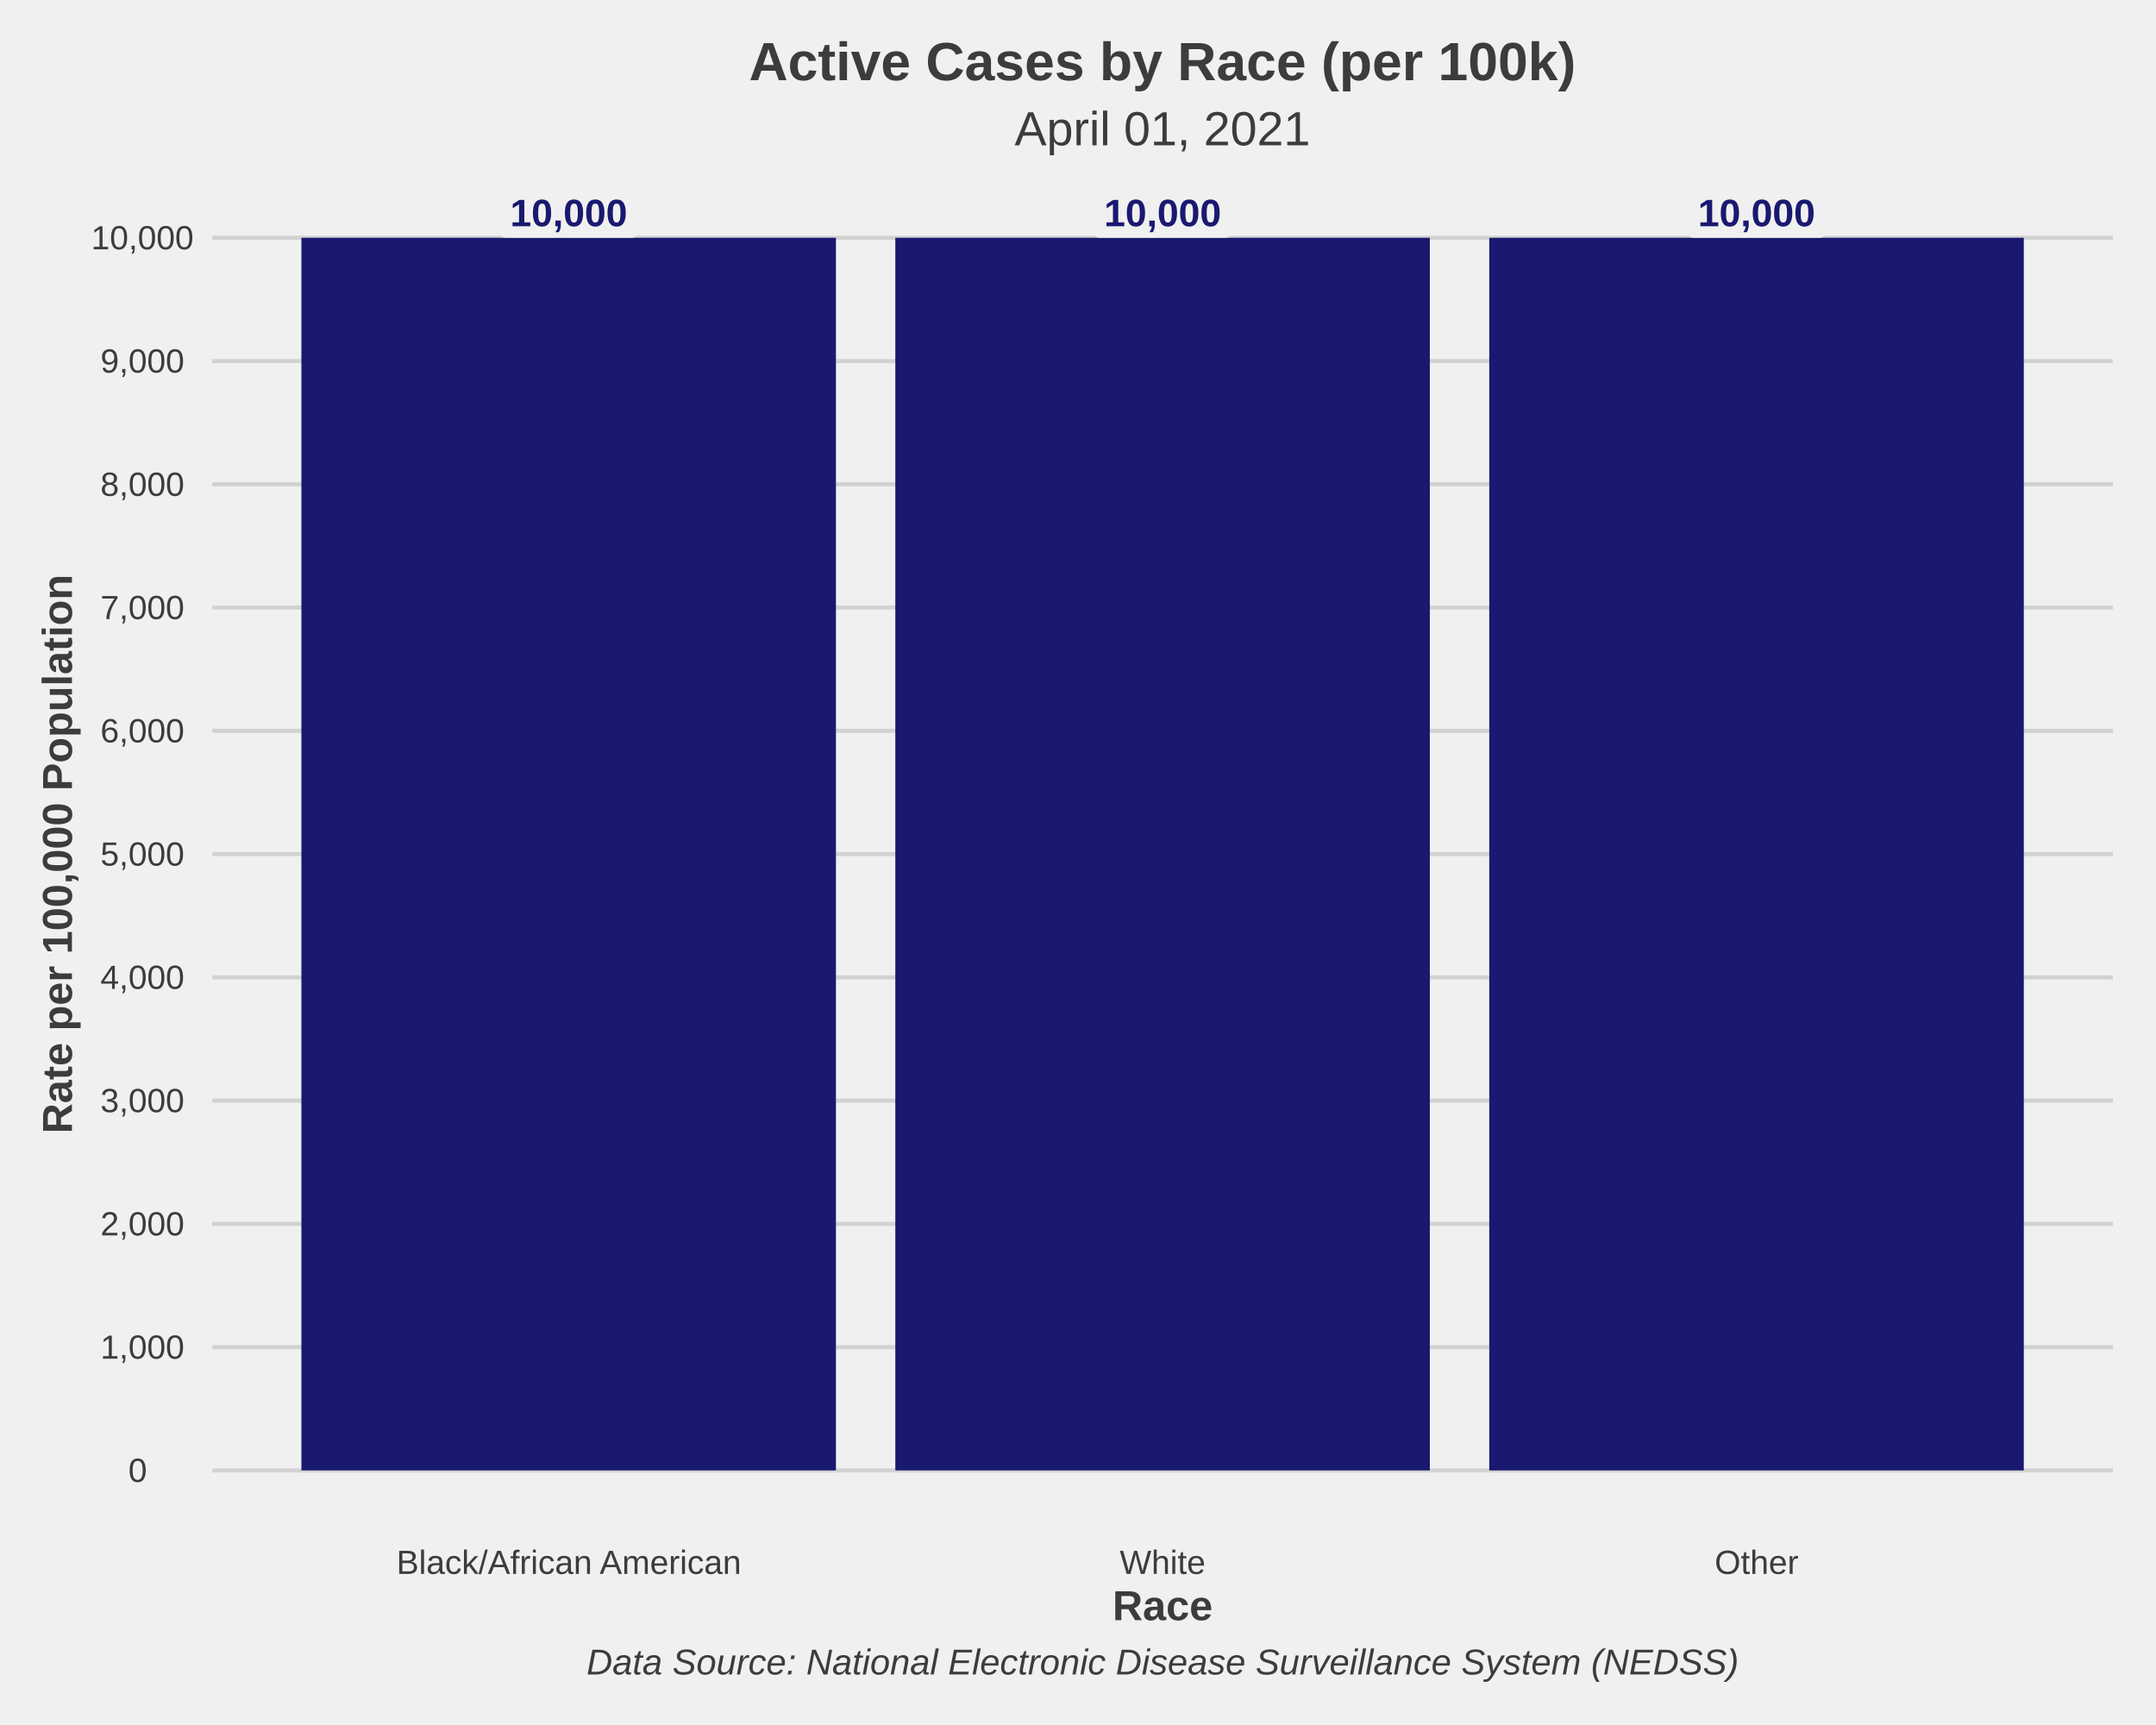
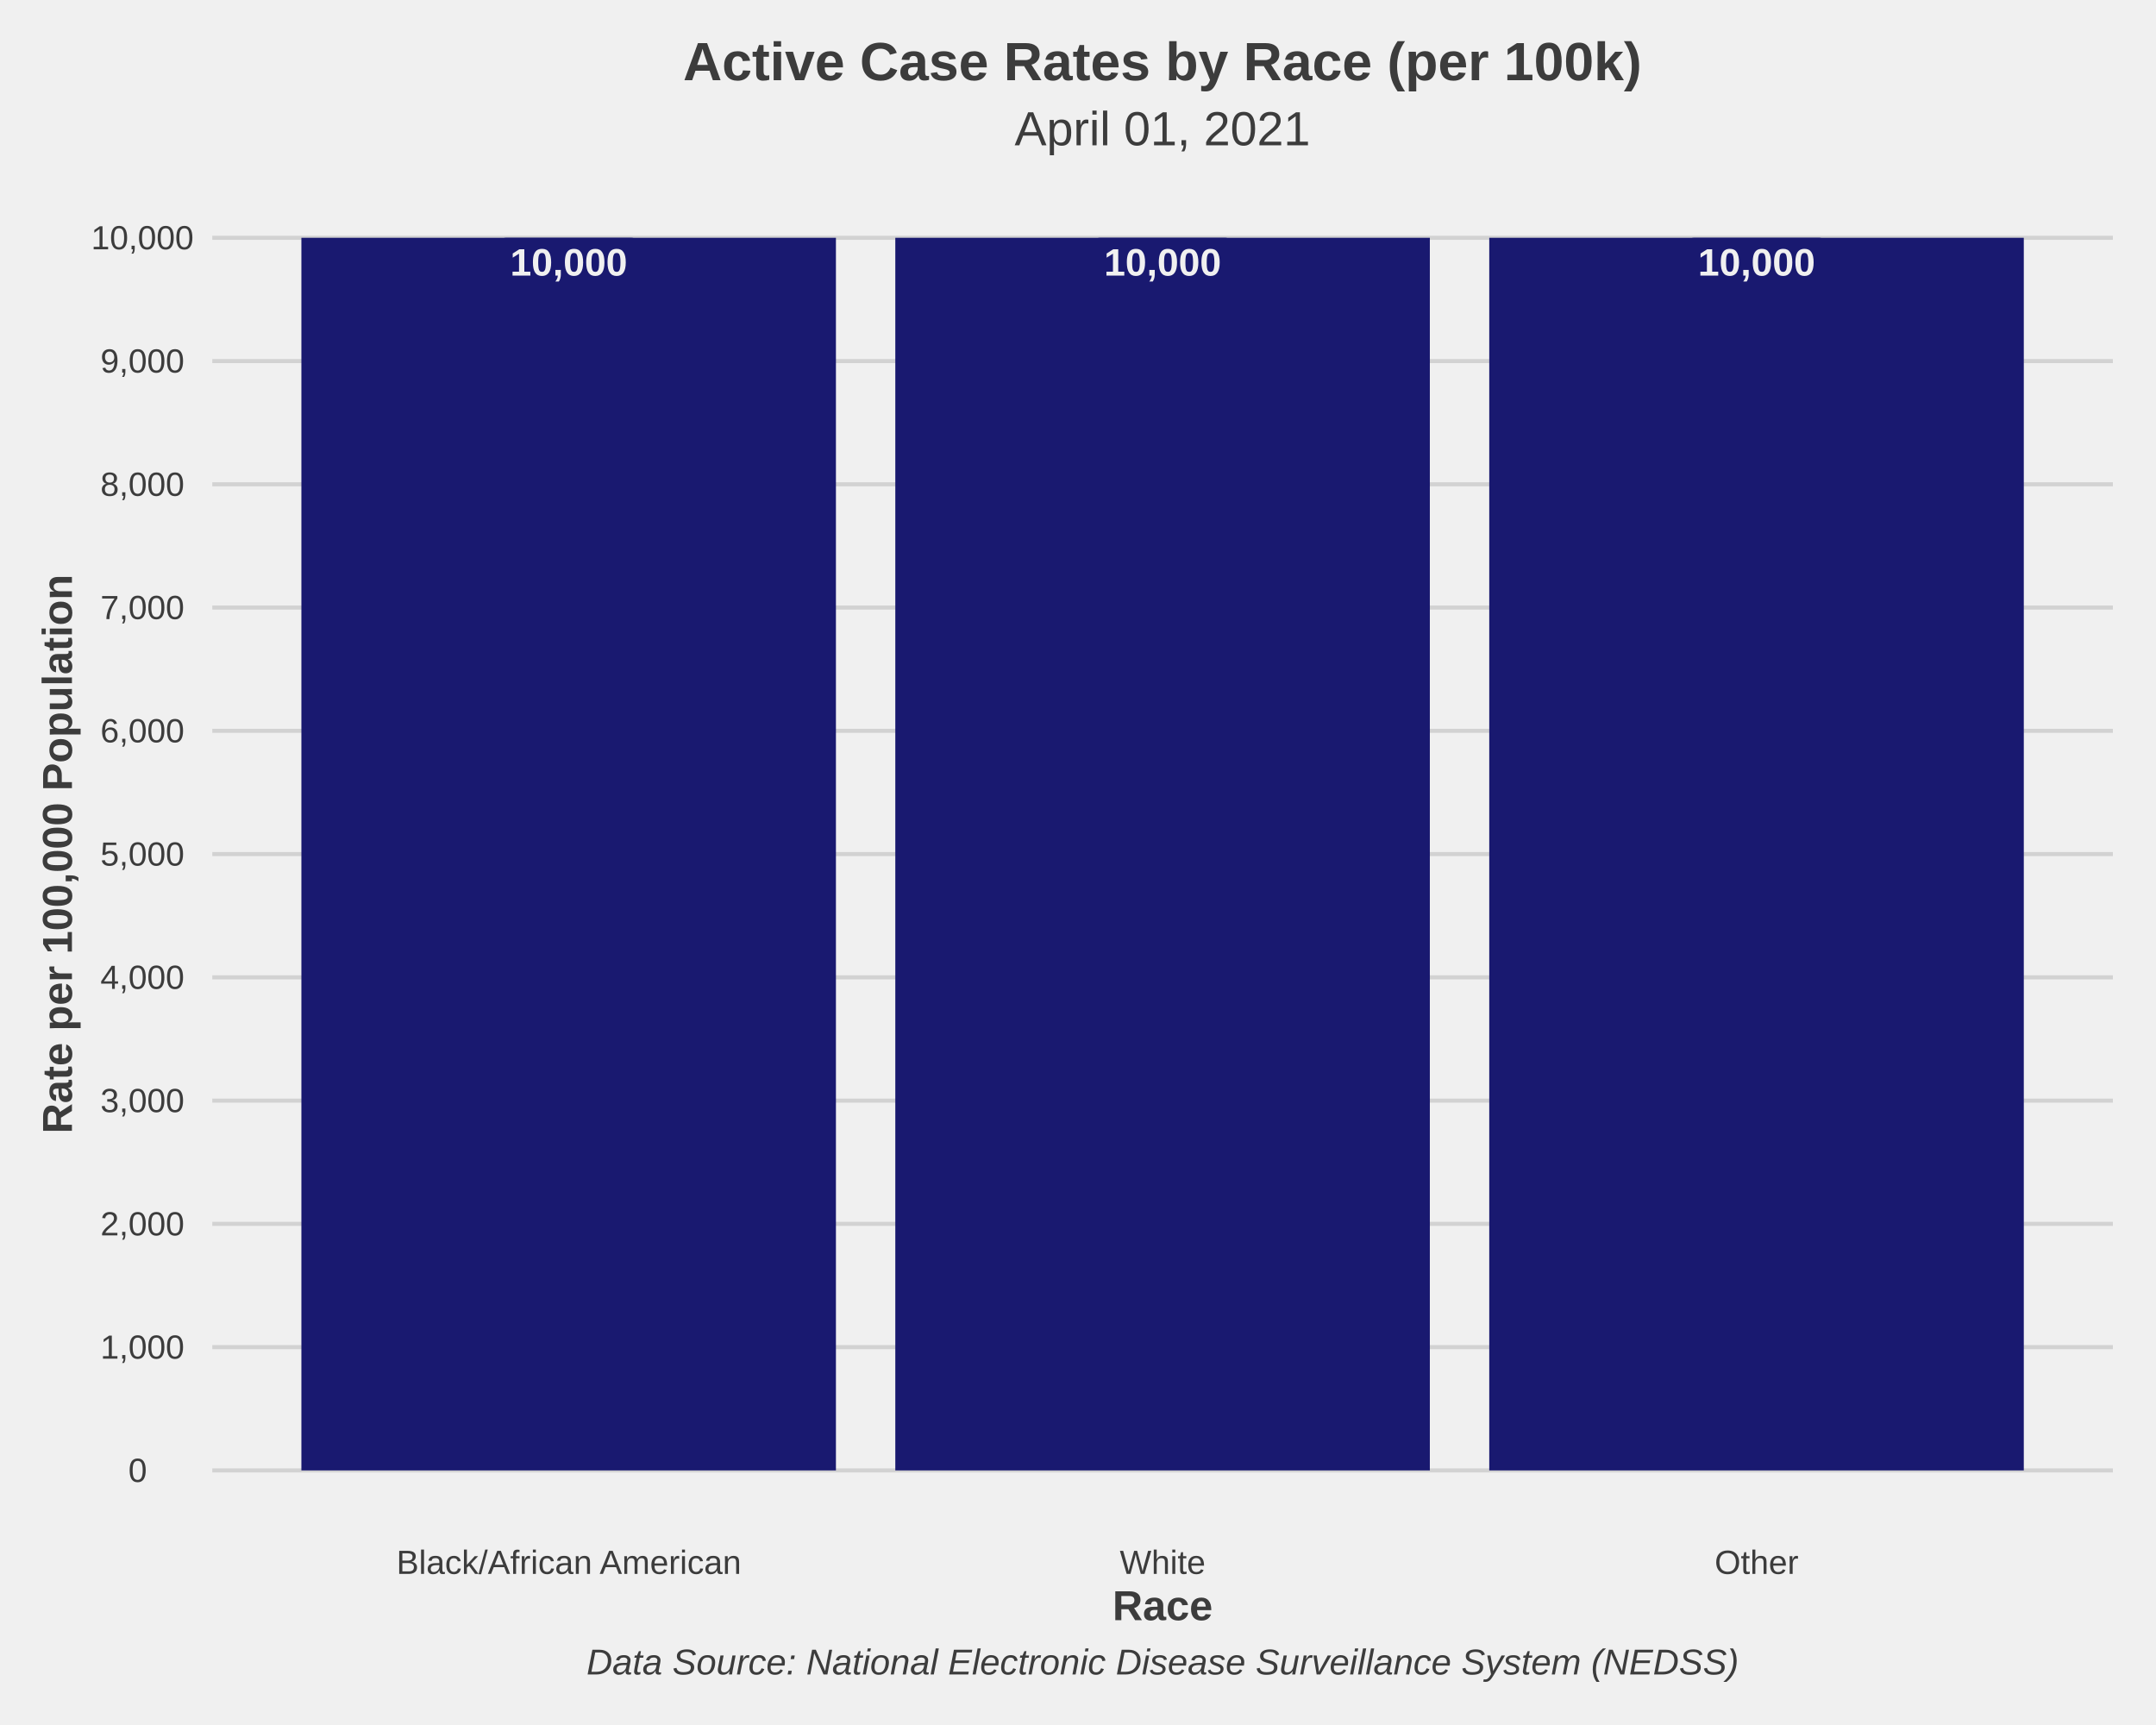
<svg xmlns="http://www.w3.org/2000/svg" viewBox="0 0 720.00 576.00">
  <defs>
    <style type="text/css">
    line, polyline, polygon, path, rect, circle {
      fill: none;
      stroke: #000000;
      stroke-linecap: round;
      stroke-linejoin: round;
      stroke-miterlimit: 10.00;
    }
  </style>
  </defs>
  <rect width="100%" height="100%" style="stroke: none; fill: #FFFFFF;" />
  <rect x="0.00" y="0.00" width="720.00" height="576.00" style="stroke-width: 1.36; stroke: none; fill: #F0F0F0;" />
  <defs>
    <clipPath id="cpNzAuOTB8NzA1LjYwfDUxMS41N3w1OC44Mg==">
      <rect x="70.90" y="58.82" width="634.70" height="452.75" />
    </clipPath>
  </defs>
  <rect x="70.90" y="58.82" width="634.70" height="452.75" style="stroke-width: 1.36; stroke: none; fill: #F0F0F0;" clip-path="url(#cpNzAuOTB8NzA1LjYwfDUxMS41N3w1OC44Mg==)" />
  <polyline points="70.90,490.99 705.60,490.99 " style="stroke-width: 1.36; stroke: #D2D2D2; stroke-linecap: butt;" clip-path="url(#cpNzAuOTB8NzA1LjYwfDUxMS41N3w1OC44Mg==)" />
  <polyline points="70.90,449.83 705.60,449.83 " style="stroke-width: 1.36; stroke: #D2D2D2; stroke-linecap: butt;" clip-path="url(#cpNzAuOTB8NzA1LjYwfDUxMS41N3w1OC44Mg==)" />
  <polyline points="70.90,408.67 705.60,408.67 " style="stroke-width: 1.36; stroke: #D2D2D2; stroke-linecap: butt;" clip-path="url(#cpNzAuOTB8NzA1LjYwfDUxMS41N3w1OC44Mg==)" />
  <polyline points="70.90,367.51 705.60,367.51 " style="stroke-width: 1.36; stroke: #D2D2D2; stroke-linecap: butt;" clip-path="url(#cpNzAuOTB8NzA1LjYwfDUxMS41N3w1OC44Mg==)" />
  <polyline points="70.90,326.35 705.60,326.35 " style="stroke-width: 1.36; stroke: #D2D2D2; stroke-linecap: butt;" clip-path="url(#cpNzAuOTB8NzA1LjYwfDUxMS41N3w1OC44Mg==)" />
  <polyline points="70.90,285.19 705.60,285.19 " style="stroke-width: 1.36; stroke: #D2D2D2; stroke-linecap: butt;" clip-path="url(#cpNzAuOTB8NzA1LjYwfDUxMS41N3w1OC44Mg==)" />
  <polyline points="70.90,244.03 705.60,244.03 " style="stroke-width: 1.36; stroke: #D2D2D2; stroke-linecap: butt;" clip-path="url(#cpNzAuOTB8NzA1LjYwfDUxMS41N3w1OC44Mg==)" />
  <polyline points="70.90,202.87 705.60,202.87 " style="stroke-width: 1.36; stroke: #D2D2D2; stroke-linecap: butt;" clip-path="url(#cpNzAuOTB8NzA1LjYwfDUxMS41N3w1OC44Mg==)" />
  <polyline points="70.90,161.71 705.60,161.71 " style="stroke-width: 1.36; stroke: #D2D2D2; stroke-linecap: butt;" clip-path="url(#cpNzAuOTB8NzA1LjYwfDUxMS41N3w1OC44Mg==)" />
  <polyline points="70.90,120.56 705.60,120.56 " style="stroke-width: 1.36; stroke: #D2D2D2; stroke-linecap: butt;" clip-path="url(#cpNzAuOTB8NzA1LjYwfDUxMS41N3w1OC44Mg==)" />
  <polyline points="70.90,79.40 705.60,79.40 " style="stroke-width: 1.36; stroke: #D2D2D2; stroke-linecap: butt;" clip-path="url(#cpNzAuOTB8NzA1LjYwfDUxMS41N3w1OC44Mg==)" />
  <rect x="100.65" y="79.40" width="178.51" height="411.59" style="stroke-width: 1.07; stroke: none; stroke-linecap: square; stroke-linejoin: miter; fill: #191970;" clip-path="url(#cpNzAuOTB8NzA1LjYwfDUxMS41N3w1OC44Mg==)" />
  <rect x="298.99" y="79.40" width="178.51" height="411.59" style="stroke-width: 1.07; stroke: none; stroke-linecap: square; stroke-linejoin: miter; fill: #191970;" clip-path="url(#cpNzAuOTB8NzA1LjYwfDUxMS41N3w1OC44Mg==)" />
  <rect x="497.34" y="79.40" width="178.51" height="411.59" style="stroke-width: 1.07; stroke: none; stroke-linecap: square; stroke-linejoin: miter; fill: #191970;" clip-path="url(#cpNzAuOTB8NzA1LjYwfDUxMS41N3w1OC44Mg==)" />
-   <polygon points="168.91,79.40 210.90,79.40 210.81,79.39 211.16,79.38 211.50,79.31 211.83,79.19 212.13,79.01 212.40,78.79 212.63,78.53 212.81,78.24 212.95,77.92 213.03,77.58 213.06,77.24 213.06,77.24 213.06,65.56 213.06,65.56 213.03,65.21 212.95,64.88 212.81,64.56 212.63,64.26 212.40,64.00 212.13,63.78 211.83,63.61 211.50,63.48 211.16,63.41 210.90,63.40 168.91,63.40 169.17,63.41 168.82,63.40 168.48,63.44 168.14,63.54 167.83,63.69 167.54,63.89 167.29,64.13 167.08,64.40 166.92,64.71 166.81,65.04 166.76,65.39 166.75,65.56 166.75,77.24 166.76,77.06 166.76,77.41 166.81,77.75 166.92,78.08 167.08,78.39 167.29,78.67 167.54,78.91 167.83,79.11 168.14,79.26 168.48,79.35 168.82,79.39 " style="stroke-width: 0.00; stroke: none; fill: #F0F0F0;" clip-path="url(#cpNzAuOTB8NzA1LjYwfDUxMS41N3w1OC44Mg==)" />
+   <polygon points="168.91,95.39 210.90,95.39 210.81,95.39 211.16,95.38 211.50,95.31 211.83,95.18 212.13,95.01 212.40,94.79 212.63,94.53 212.81,94.24 212.95,93.92 213.03,93.58 213.06,93.23 213.06,93.23 213.06,81.56 213.06,81.56 213.03,81.21 212.95,80.87 212.81,80.55 212.63,80.26 212.40,80.00 212.13,79.78 211.83,79.60 211.50,79.48 211.16,79.41 210.90,79.40 168.91,79.40 169.17,79.41 168.82,79.40 168.48,79.44 168.14,79.54 167.83,79.69 167.54,79.88 167.29,80.12 167.08,80.40 166.92,80.71 166.81,81.04 166.76,81.38 166.75,81.56 166.75,93.23 166.76,93.06 166.76,93.41 166.81,93.75 166.92,94.08 167.08,94.39 167.29,94.67 167.54,94.91 167.83,95.10 168.14,95.25 168.48,95.35 168.82,95.39 " style="stroke-width: 0.00; stroke: none; fill: #191970;" clip-path="url(#cpNzAuOTB8NzA1LjYwfDUxMS41N3w1OC44Mg==)" />
  <g clip-path="url(#cpNzAuOTB8NzA1LjYwfDUxMS41N3w1OC44Mg==)">
-     <text x="170.35" y="75.55" style="font-size: 12.80px; font-weight: bold; fill: #191970; font-family: Liberation Sans;" textLength="39.11px" lengthAdjust="spacingAndGlyphs">10,000</text>
+     <text x="170.35" y="92.03" style="font-size: 12.80px; font-weight: bold; fill: #F0F0F0; font-family: Liberation Sans;" textLength="39.11px" lengthAdjust="spacingAndGlyphs">10,000</text>
  </g>
-   <polygon points="367.25,79.40 409.24,79.40 409.16,79.39 409.50,79.38 409.84,79.31 410.17,79.19 410.47,79.01 410.74,78.79 410.97,78.53 411.16,78.24 411.29,77.92 411.38,77.58 411.40,77.24 411.40,77.24 411.40,65.56 411.40,65.56 411.38,65.21 411.29,64.88 411.16,64.56 410.97,64.26 410.74,64.00 410.47,63.78 410.17,63.61 409.84,63.48 409.50,63.41 409.24,63.40 367.25,63.40 367.51,63.41 367.17,63.40 366.82,63.44 366.49,63.54 366.17,63.69 365.89,63.89 365.64,64.13 365.43,64.40 365.27,64.71 365.16,65.04 365.10,65.39 365.09,65.56 365.09,77.24 365.10,77.06 365.10,77.41 365.16,77.75 365.27,78.08 365.43,78.39 365.64,78.67 365.89,78.91 366.17,79.11 366.49,79.26 366.82,79.35 367.17,79.39 " style="stroke-width: 0.00; stroke: none; fill: #F0F0F0;" clip-path="url(#cpNzAuOTB8NzA1LjYwfDUxMS41N3w1OC44Mg==)" />
+   <polygon points="367.25,95.39 409.24,95.39 409.16,95.39 409.50,95.38 409.84,95.31 410.17,95.18 410.47,95.01 410.74,94.79 410.97,94.53 411.16,94.24 411.29,93.92 411.38,93.58 411.40,93.23 411.40,93.23 411.40,81.56 411.40,81.56 411.38,81.21 411.29,80.87 411.16,80.55 410.97,80.26 410.74,80.00 410.47,79.78 410.17,79.60 409.84,79.48 409.50,79.41 409.24,79.40 367.25,79.40 367.51,79.41 367.17,79.40 366.82,79.44 366.49,79.54 366.17,79.69 365.89,79.88 365.64,80.12 365.43,80.40 365.27,80.71 365.16,81.04 365.10,81.38 365.09,81.56 365.09,93.23 365.10,93.06 365.10,93.41 365.16,93.75 365.27,94.08 365.43,94.39 365.64,94.67 365.89,94.91 366.17,95.10 366.49,95.25 366.82,95.35 367.17,95.39 " style="stroke-width: 0.00; stroke: none; fill: #191970;" clip-path="url(#cpNzAuOTB8NzA1LjYwfDUxMS41N3w1OC44Mg==)" />
  <g clip-path="url(#cpNzAuOTB8NzA1LjYwfDUxMS41N3w1OC44Mg==)">
-     <text x="368.69" y="75.55" style="font-size: 12.80px; font-weight: bold; fill: #191970; font-family: Liberation Sans;" textLength="39.11px" lengthAdjust="spacingAndGlyphs">10,000</text>
+     <text x="368.69" y="92.03" style="font-size: 12.80px; font-weight: bold; fill: #F0F0F0; font-family: Liberation Sans;" textLength="39.11px" lengthAdjust="spacingAndGlyphs">10,000</text>
  </g>
-   <polygon points="565.60,79.40 607.59,79.40 607.50,79.39 607.85,79.38 608.19,79.31 608.51,79.19 608.82,79.01 609.08,78.79 609.31,78.53 609.50,78.24 609.64,77.92 609.72,77.58 609.75,77.24 609.75,77.24 609.75,65.56 609.75,65.56 609.72,65.21 609.64,64.88 609.50,64.56 609.31,64.26 609.08,64.00 608.82,63.78 608.51,63.61 608.19,63.48 607.85,63.41 607.59,63.40 565.60,63.40 565.86,63.41 565.51,63.40 565.17,63.44 564.83,63.54 564.52,63.69 564.23,63.89 563.98,64.13 563.77,64.40 563.61,64.71 563.50,65.04 563.45,65.39 563.44,65.56 563.44,77.24 563.45,77.06 563.45,77.41 563.50,77.75 563.61,78.08 563.77,78.39 563.98,78.67 564.23,78.91 564.52,79.11 564.83,79.26 565.17,79.35 565.51,79.39 " style="stroke-width: 0.00; stroke: none; fill: #F0F0F0;" clip-path="url(#cpNzAuOTB8NzA1LjYwfDUxMS41N3w1OC44Mg==)" />
+   <polygon points="565.60,95.39 607.59,95.39 607.50,95.39 607.85,95.38 608.19,95.31 608.51,95.18 608.82,95.01 609.08,94.79 609.31,94.53 609.50,94.24 609.64,93.92 609.72,93.58 609.75,93.23 609.75,93.23 609.75,81.56 609.75,81.56 609.72,81.21 609.64,80.87 609.50,80.55 609.31,80.26 609.08,80.00 608.82,79.78 608.51,79.60 608.19,79.48 607.85,79.41 607.59,79.40 565.60,79.40 565.86,79.41 565.51,79.40 565.17,79.44 564.83,79.54 564.52,79.69 564.23,79.88 563.98,80.12 563.77,80.40 563.61,80.71 563.50,81.04 563.45,81.38 563.44,81.56 563.44,93.23 563.45,93.06 563.45,93.41 563.50,93.75 563.61,94.08 563.77,94.39 563.98,94.67 564.23,94.91 564.52,95.10 564.83,95.25 565.17,95.35 565.51,95.39 " style="stroke-width: 0.00; stroke: none; fill: #191970;" clip-path="url(#cpNzAuOTB8NzA1LjYwfDUxMS41N3w1OC44Mg==)" />
  <g clip-path="url(#cpNzAuOTB8NzA1LjYwfDUxMS41N3w1OC44Mg==)">
-     <text x="567.04" y="75.55" style="font-size: 12.80px; font-weight: bold; fill: #191970; font-family: Liberation Sans;" textLength="39.11px" lengthAdjust="spacingAndGlyphs">10,000</text>
+     <text x="567.04" y="92.03" style="font-size: 12.80px; font-weight: bold; fill: #F0F0F0; font-family: Liberation Sans;" textLength="39.11px" lengthAdjust="spacingAndGlyphs">10,000</text>
  </g>
  <rect x="70.90" y="58.82" width="634.70" height="452.75" style="stroke-width: 1.36; stroke: none;" clip-path="url(#cpNzAuOTB8NzA1LjYwfDUxMS41N3w1OC44Mg==)" />
  <defs>
    <clipPath id="cpMC4wMHw3MjAuMDB8NTc2LjAwfDAuMDA=">
      <rect x="0.00" y="0.00" width="720.00" height="576.00" />
    </clipPath>
  </defs>
  <g clip-path="url(#cpMC4wMHw3MjAuMDB8NTc2LjAwfDAuMDA=)">
    <text x="42.86" y="494.84" style="font-size: 11.20px; fill: #3C3C3C; font-family: Liberation Sans;" textLength="21.77px" lengthAdjust="spacingAndGlyphs">     0</text>
  </g>
  <g clip-path="url(#cpMC4wMHw3MjAuMDB8NTc2LjAwfDAuMDA=)">
    <text x="33.53" y="453.68" style="font-size: 11.20px; fill: #3C3C3C; font-family: Liberation Sans;" textLength="31.09px" lengthAdjust="spacingAndGlyphs"> 1,000</text>
  </g>
  <g clip-path="url(#cpMC4wMHw3MjAuMDB8NTc2LjAwfDAuMDA=)">
    <text x="33.53" y="412.52" style="font-size: 11.20px; fill: #3C3C3C; font-family: Liberation Sans;" textLength="31.09px" lengthAdjust="spacingAndGlyphs"> 2,000</text>
  </g>
  <g clip-path="url(#cpMC4wMHw3MjAuMDB8NTc2LjAwfDAuMDA=)">
    <text x="33.53" y="371.36" style="font-size: 11.20px; fill: #3C3C3C; font-family: Liberation Sans;" textLength="31.09px" lengthAdjust="spacingAndGlyphs"> 3,000</text>
  </g>
  <g clip-path="url(#cpMC4wMHw3MjAuMDB8NTc2LjAwfDAuMDA=)">
    <text x="33.53" y="330.20" style="font-size: 11.20px; fill: #3C3C3C; font-family: Liberation Sans;" textLength="31.09px" lengthAdjust="spacingAndGlyphs"> 4,000</text>
  </g>
  <g clip-path="url(#cpMC4wMHw3MjAuMDB8NTc2LjAwfDAuMDA=)">
    <text x="33.53" y="289.04" style="font-size: 11.20px; fill: #3C3C3C; font-family: Liberation Sans;" textLength="31.09px" lengthAdjust="spacingAndGlyphs"> 5,000</text>
  </g>
  <g clip-path="url(#cpMC4wMHw3MjAuMDB8NTc2LjAwfDAuMDA=)">
    <text x="33.53" y="247.88" style="font-size: 11.20px; fill: #3C3C3C; font-family: Liberation Sans;" textLength="31.09px" lengthAdjust="spacingAndGlyphs"> 6,000</text>
  </g>
  <g clip-path="url(#cpMC4wMHw3MjAuMDB8NTc2LjAwfDAuMDA=)">
    <text x="33.53" y="206.72" style="font-size: 11.20px; fill: #3C3C3C; font-family: Liberation Sans;" textLength="31.09px" lengthAdjust="spacingAndGlyphs"> 7,000</text>
  </g>
  <g clip-path="url(#cpMC4wMHw3MjAuMDB8NTc2LjAwfDAuMDA=)">
    <text x="33.53" y="165.57" style="font-size: 11.20px; fill: #3C3C3C; font-family: Liberation Sans;" textLength="31.09px" lengthAdjust="spacingAndGlyphs"> 8,000</text>
  </g>
  <g clip-path="url(#cpMC4wMHw3MjAuMDB8NTc2LjAwfDAuMDA=)">
    <text x="33.53" y="124.41" style="font-size: 11.20px; fill: #3C3C3C; font-family: Liberation Sans;" textLength="31.09px" lengthAdjust="spacingAndGlyphs"> 9,000</text>
  </g>
  <g clip-path="url(#cpMC4wMHw3MjAuMDB8NTc2LjAwfDAuMDA=)">
    <text x="30.42" y="83.25" style="font-size: 11.20px; fill: #3C3C3C; font-family: Liberation Sans;" textLength="34.20px" lengthAdjust="spacingAndGlyphs">10,000</text>
  </g>
  <g clip-path="url(#cpMC4wMHw3MjAuMDB8NTc2LjAwfDAuMDA=)">
    <text x="132.40" y="525.55" style="font-size: 11.20px; fill: #3C3C3C; font-family: Liberation Sans;" textLength="115.00px" lengthAdjust="spacingAndGlyphs">Black/African American</text>
  </g>
  <g clip-path="url(#cpMC4wMHw3MjAuMDB8NTc2LjAwfDAuMDA=)">
    <text x="373.95" y="525.55" style="font-size: 11.20px; fill: #3C3C3C; font-family: Liberation Sans;" textLength="28.59px" lengthAdjust="spacingAndGlyphs">White</text>
  </g>
  <g clip-path="url(#cpMC4wMHw3MjAuMDB8NTc2LjAwfDAuMDA=)">
    <text x="572.61" y="525.55" style="font-size: 11.20px; fill: #3C3C3C; font-family: Liberation Sans;" textLength="27.97px" lengthAdjust="spacingAndGlyphs">Other</text>
  </g>
  <g clip-path="url(#cpMC4wMHw3MjAuMDB8NTc2LjAwfDAuMDA=)">
    <text x="371.52" y="540.99" style="font-size: 14.00px; font-weight: bold; fill: #3C3C3C; font-family: Liberation Sans;" textLength="33.45px" lengthAdjust="spacingAndGlyphs">Race</text>
  </g>
  <g clip-path="url(#cpMC4wMHw3MjAuMDB8NTc2LjAwfDAuMDA=)">
    <text transform="translate(24.02,378.52) rotate(-90)" style="font-size: 14.00px; font-weight: bold; fill: #3C3C3C; font-family: Liberation Sans;" textLength="186.66px" lengthAdjust="spacingAndGlyphs">Rate per 100,000 Population</text>
  </g>
  <g clip-path="url(#cpMC4wMHw3MjAuMDB8NTc2LjAwfDAuMDA=)">
    <text x="338.83" y="48.51" style="font-size: 16.00px; fill: #3C3C3C; font-family: Liberation Sans;" textLength="98.83px" lengthAdjust="spacingAndGlyphs">April 01, 2021</text>
  </g>
  <g clip-path="url(#cpMC4wMHw3MjAuMDB8NTc2LjAwfDAuMDA=)">
-     <text x="250.12" y="26.79" style="font-size: 18.00px; font-weight: bold; fill: #3C3C3C; font-family: Liberation Sans;" textLength="276.25px" lengthAdjust="spacingAndGlyphs">Active Cases by Race (per 100k)</text>
+     <text x="228.11" y="26.79" style="font-size: 18.00px; font-weight: bold; fill: #3C3C3C; font-family: Liberation Sans;" textLength="320.28px" lengthAdjust="spacingAndGlyphs">Active Case Rates by Race (per 100k)</text>
  </g>
  <g clip-path="url(#cpMC4wMHw3MjAuMDB8NTc2LjAwfDAuMDA=)">
    <text x="195.86" y="559.12" style="font-size: 12.00px; font-style: italic; fill: #3C3C3C; font-family: Liberation Sans;" textLength="384.78px" lengthAdjust="spacingAndGlyphs">Data Source: National Electronic Disease Surveillance System (NEDSS)</text>
  </g>
</svg>
